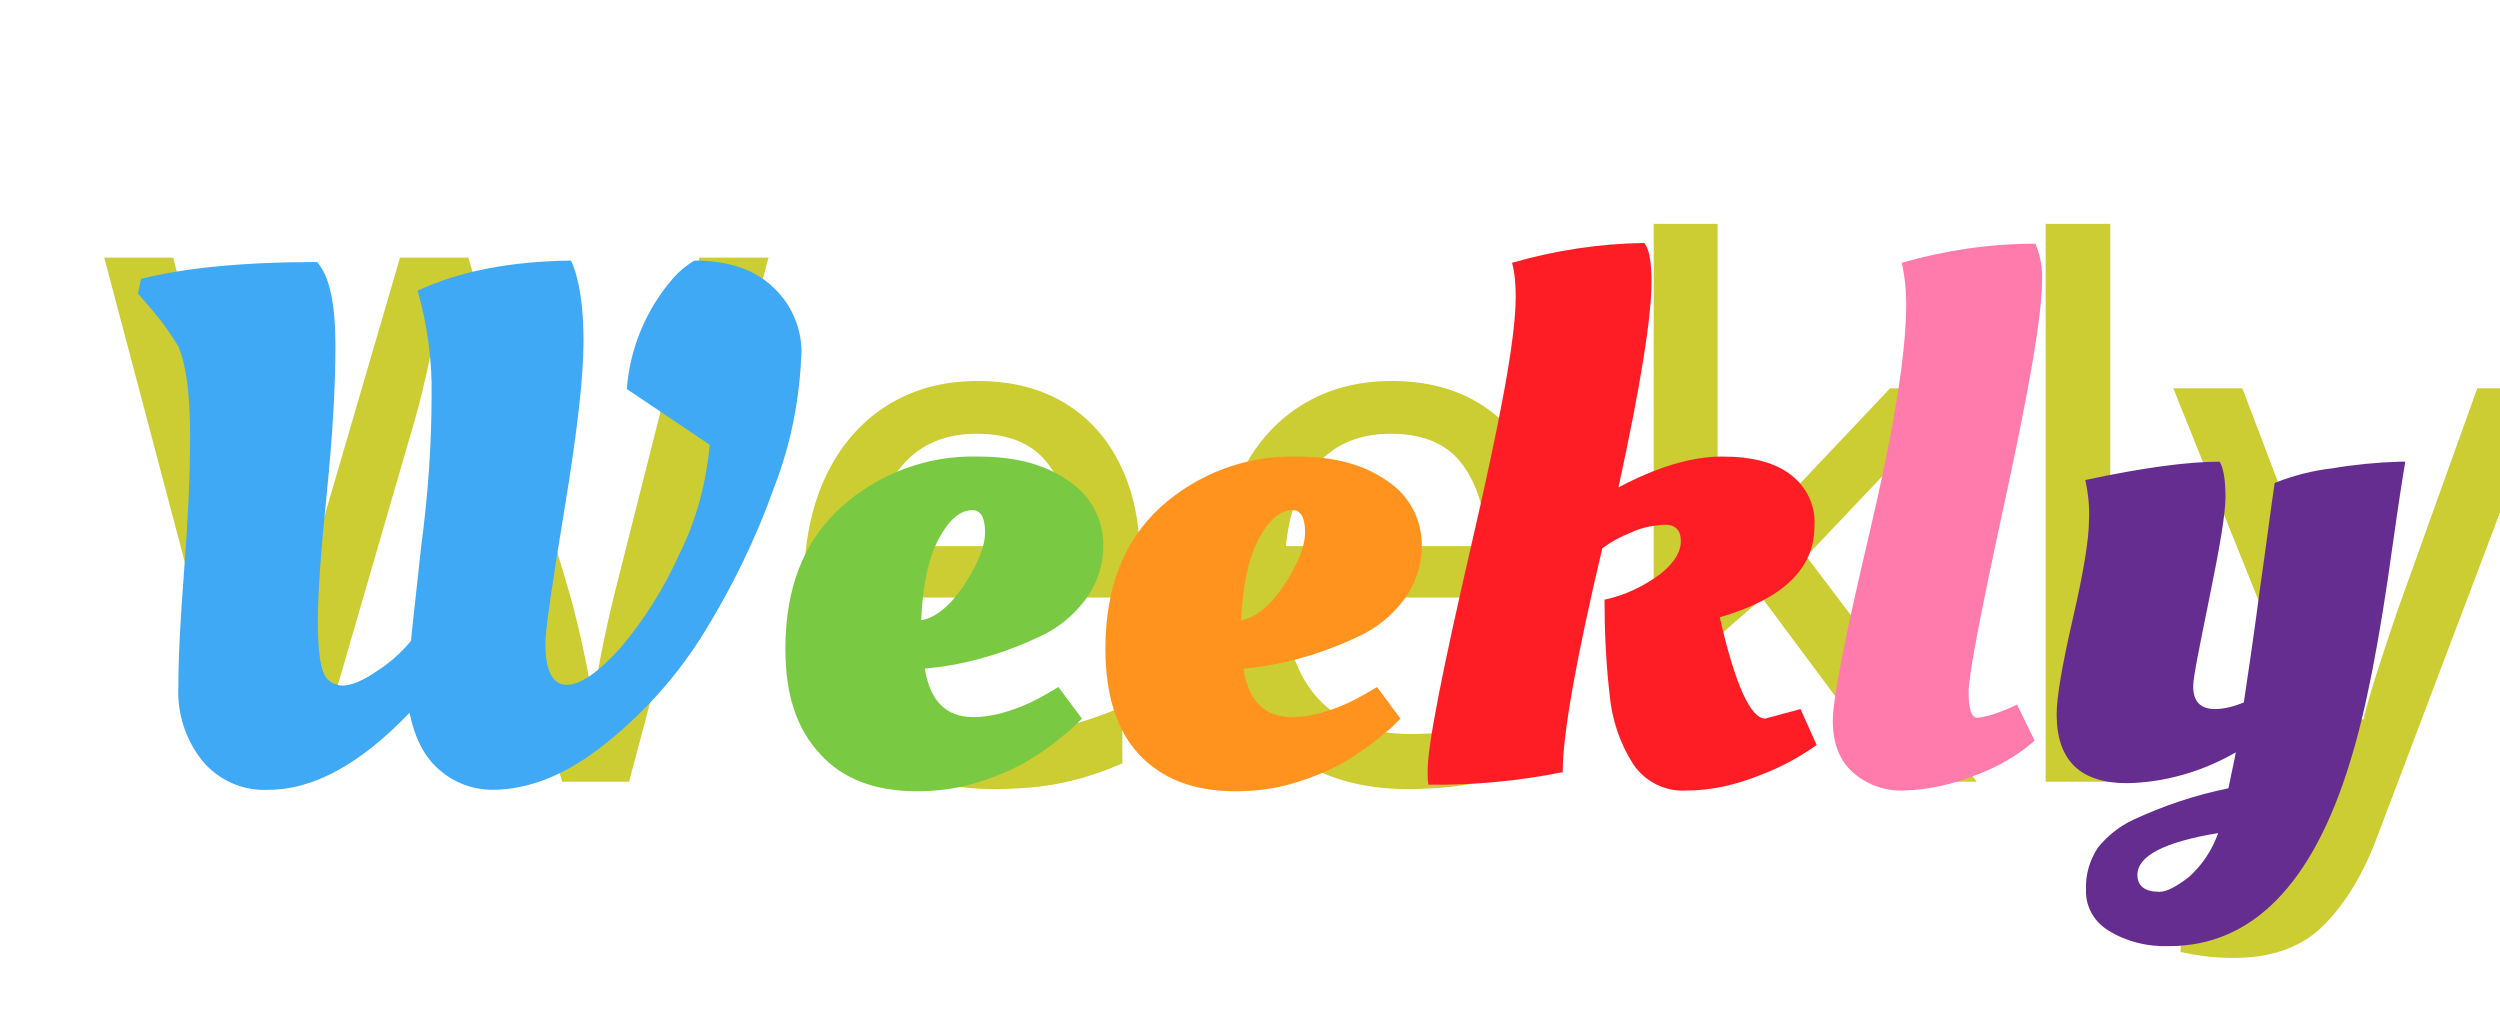
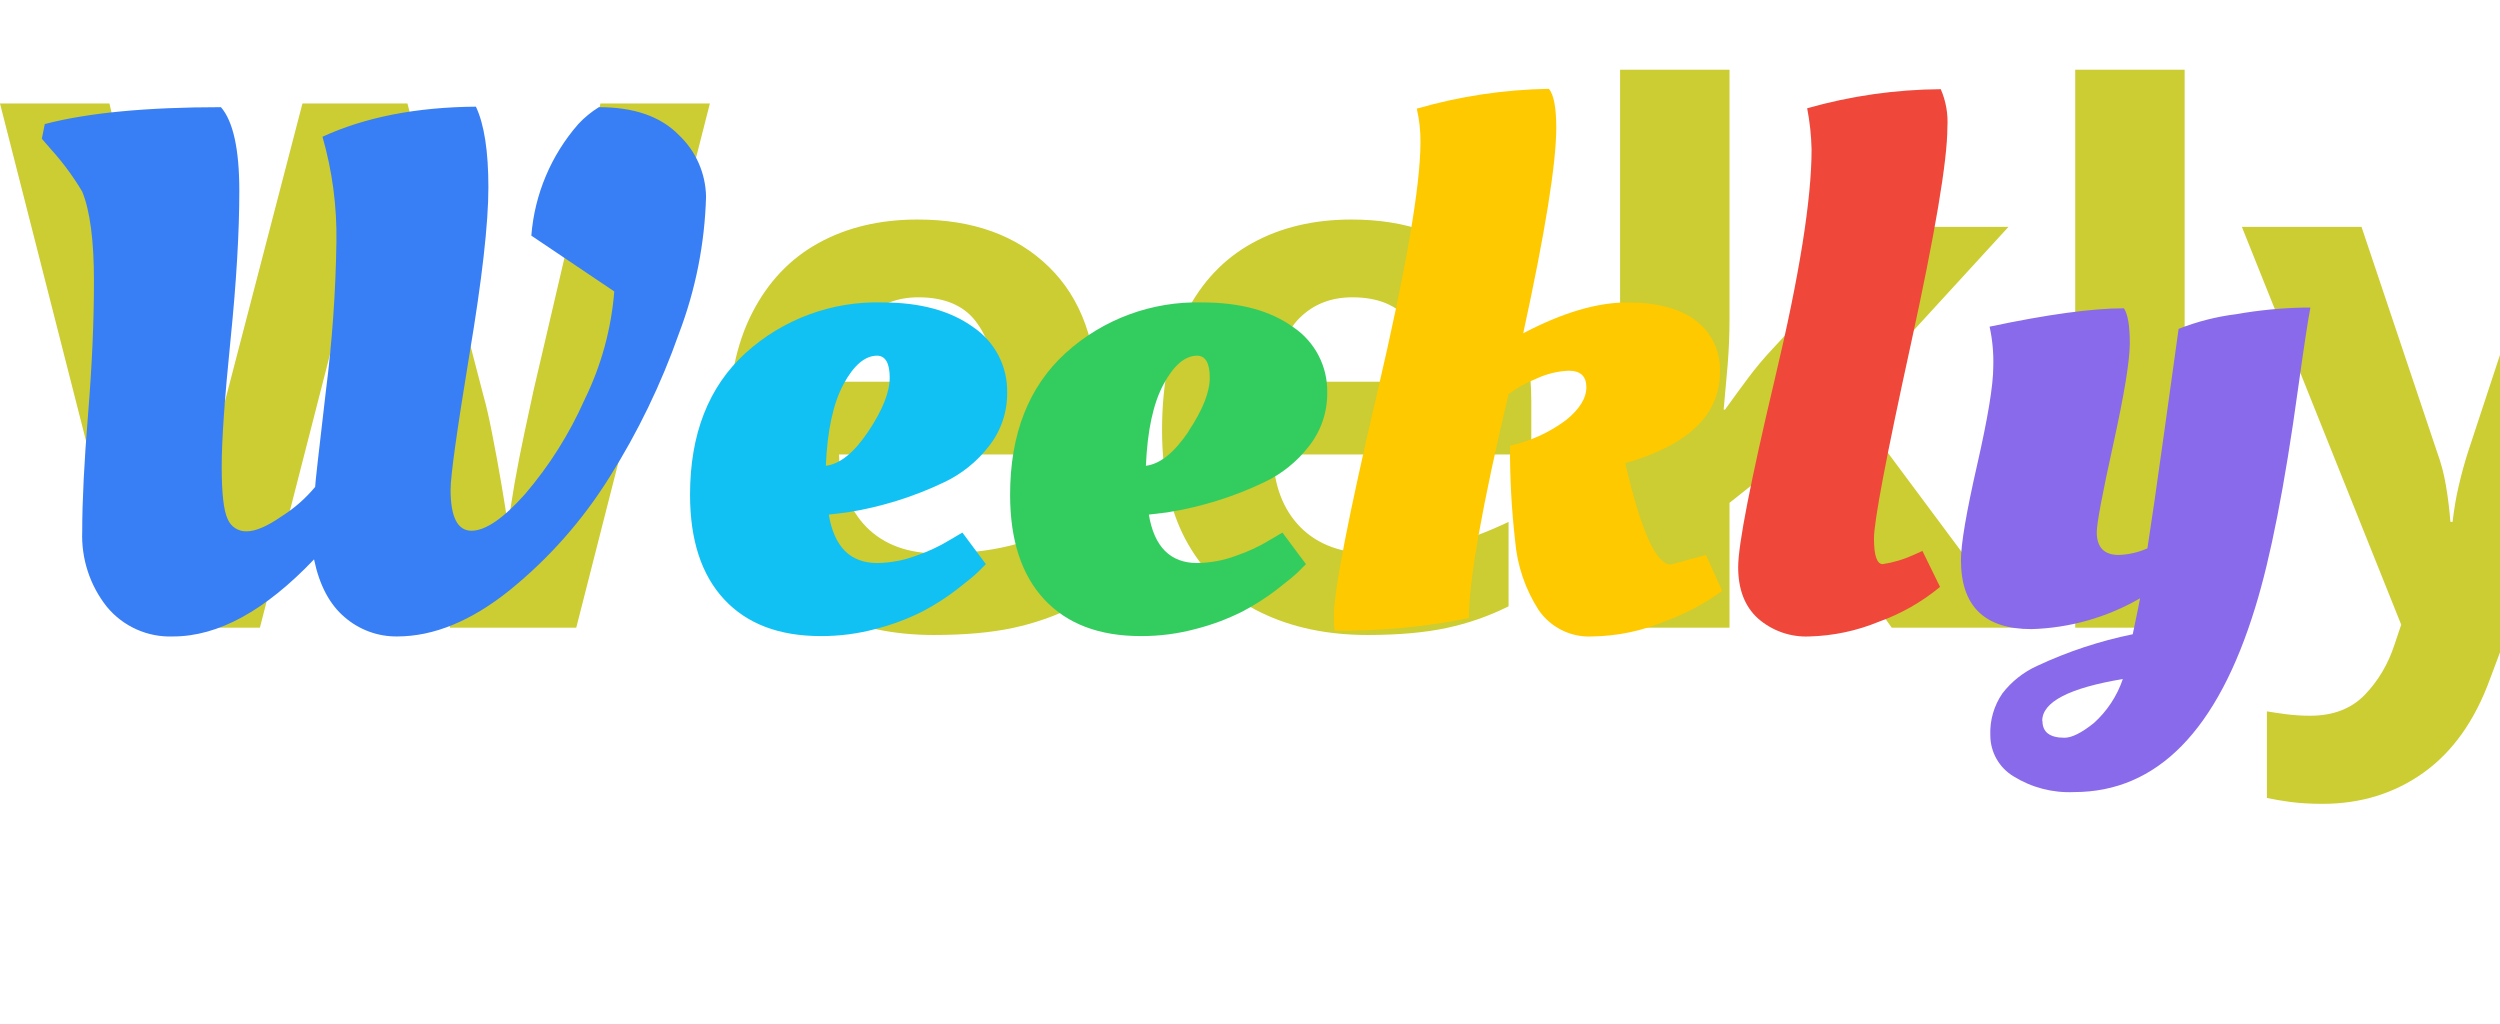
- <svg xmlns="http://www.w3.org/2000/svg" version="1.1" id="Layer_1" x="0px" y="0px" viewBox="0 0 340.6 139.4" style="enable-background:new 0 0 340.6 139.4;" xml:space="preserve">
-   <style type="text/css">
- 	.st0{fill:#CCCC33;}
- 	.st1{font-family:'OleoScript-Bold';}
- 	.st2{font-size:100px;}
- 	.st3{fill:#3FA9F5;}
- 	.st4{fill:#7AC943;}
- 	.st5{fill:#FF931E;}
- 	.st6{fill:#FF1D25;}
- 	.st7{fill:#FF7BAC;}
- 	.st8{fill:#662D91;}
- </style>
-   <text transform="matrix(1 0 0 1 13 106.5)" class="st0 st1 st2">Weekly</text>
-   <path class="st3" d="M27.6,103.7c-2.3-2.9-3.5-6.5-3.3-10.2c0-4.1,0.3-9.5,0.8-16s0.8-12.6,0.8-18.1c0-5.5-0.5-9.6-1.6-12.2  c-1.2-2-2.6-3.9-4.2-5.7l-1.3-1.5l0.4-2c5.9-1.5,13.9-2.3,24-2.3c1.7,1.9,2.5,5.7,2.5,11.4c0,5.7-0.4,12.4-1.2,20.3  c-0.8,7.9-1.2,13.6-1.2,17.2c0,3.6,0.3,6,0.8,7.1c0.4,1.1,1.5,1.7,2.6,1.7c1.2,0,2.8-0.7,4.7-2c1.7-1.1,3.3-2.5,4.6-4.1  c0-0.4,0.5-4.7,1.4-13c0.9-6.8,1.4-13.6,1.4-20.4c0.1-4.8-0.6-9.7-1.9-14.3c5.8-2.7,12.8-4,20.9-4.1c1.1,2.4,1.7,6.1,1.7,11  c0,4.9-0.9,12.6-2.6,22.9c-1.7,10.3-2.6,16.4-2.6,18.3c0,3.7,1,5.6,2.9,5.6c1.9,0,4.3-1.7,7.3-5c3.3-3.9,6-8.2,8.1-12.9  c2.3-4.6,3.6-9.6,4.1-14.8l-11.3-7.6c0.4-5.6,2.7-11,6.4-15.2c0.8-0.9,1.8-1.7,2.8-2.3c4.8,0,8.4,1.3,10.9,3.8  c2.3,2.2,3.6,5.2,3.7,8.4c-0.2,6.4-1.4,12.7-3.7,18.6c-2.4,6.8-5.6,13.4-9.4,19.6c-3.6,5.9-8.2,11.1-13.6,15.4  c-5.2,4.2-10.4,6.3-15.4,6.3c-2.6,0-5.1-0.9-7.1-2.6c-2.1-1.7-3.5-4.4-4.2-7.9c-6.7,7-13.1,10.5-19.2,10.5  C33.1,107.8,29.8,106.3,27.6,103.7z" />
-   <path class="st4" d="M107,88.4c0-8.3,2.5-14.7,7.6-19.3c5.1-4.6,11.8-7.1,18.7-6.9c5.1,0,9.2,1.1,12.4,3.4c3,2,4.7,5.4,4.6,8.9  c0,2.6-0.9,5.2-2.5,7.3c-1.6,2.1-3.7,3.8-6.1,4.9c-4.2,2-8.6,3.4-13.2,4.1l-2.5,0.3c0.7,4.4,2.9,6.6,6.6,6.6c1.8,0,3.6-0.4,5.3-1  c1.6-0.5,3.2-1.3,4.6-2.1l1.7-1l3.2,4.3l-1.1,1.1c-0.4,0.4-1.4,1.2-2.9,2.4c-1.5,1.1-3,2.1-4.7,3c-2,1-4.1,1.8-6.2,2.4  c-2.5,0.7-5,1-7.6,1c-5.7,0-10.1-1.7-13.1-5C108.5,99.3,107,94.6,107,88.4z M131.3,79.8c1.9-2.9,2.9-5.3,2.9-7.3c0-2-0.6-3-1.7-3  c-1.7,0-3.2,1.3-4.6,3.9c-1.4,2.6-2.2,6.3-2.4,11.1C127.4,84.2,129.4,82.6,131.3,79.8L131.3,79.8z" />
-   <path class="st5" d="M150.6,88.4c0-8.3,2.5-14.7,7.5-19.3c5.1-4.6,11.8-7.1,18.6-6.9c5.1,0,9.2,1.1,12.4,3.4c3,2,4.7,5.4,4.6,8.9  c0,2.6-0.9,5.2-2.5,7.3c-1.6,2.1-3.7,3.8-6.1,4.9c-4.2,2-8.6,3.4-13.2,4.1l-2.5,0.3c0.7,4.4,2.9,6.6,6.6,6.6c1.8,0,3.6-0.4,5.3-1  c1.6-0.5,3.2-1.3,4.6-2.1l1.7-1l3.2,4.3l-1.1,1.1c-0.4,0.4-1.4,1.2-2.9,2.4c-1.5,1.1-3,2.1-4.7,3c-2,1-4.1,1.8-6.2,2.4  c-2.5,0.7-5,1-7.6,1c-5.7,0-10-1.7-13.1-5S150.6,94.6,150.6,88.4z M174.9,79.8c1.9-2.9,2.9-5.3,2.9-7.3c0-2-0.6-3-1.7-3  c-1.7,0-3.2,1.3-4.6,3.9c-1.4,2.6-2.2,6.3-2.4,11.1C171,84.2,173,82.6,174.9,79.8L174.9,79.8z" />
-   <path class="st6" d="M206.5,40.4c0-1.5-0.1-3.1-0.5-4.6c5.9-1.7,11.9-2.6,18-2.7c0.7,0.8,1,2.6,1,5.3c0,4.9-1.5,14.2-4.5,28  c5.3-2.8,10-4.2,14.1-4.2c4.1,0,7.2,0.8,9.4,2.5c2.2,1.7,3.4,4.3,3.2,7c0,5.8-4.3,9.9-12.9,12.4c2.1,9.2,4.2,13.8,6.2,13.8l4.8-1.3  l2.2,4.9c-2.4,1.7-5,3.1-7.7,4.1c-3.2,1.3-6.6,2.1-10,2.1c-2.9,0.2-5.7-1.2-7.3-3.6c-1.8-2.8-2.9-6.1-3.2-9.4  c-0.5-4.3-0.7-8.7-0.7-13c2.8-0.6,5.3-1.8,7.6-3.5c1.9-1.5,2.8-3,2.8-4.5c0-1.5-0.8-2.3-2.4-2.2c-1.5,0.1-3.1,0.4-4.5,1.1  c-1.3,0.5-2.6,1.2-3.8,2.1c-3.6,15.2-5.4,25.4-5.4,30.5c-6,1.2-12.2,1.8-18.3,1.7c-0.1-0.6-0.1-1.3-0.1-1.9c0-3.5,2-13.6,5.9-30.5  S206.5,46.3,206.5,40.4z" />
-   <path class="st7" d="M268.9,105.7c-3,1.2-6.2,1.9-9.5,2c-2.6,0.1-5.1-0.8-7-2.5c-1.8-1.6-2.7-4-2.7-7s1.7-11.6,5-25.6  c3.3-14,5-24.4,5-31.2c0-1.9-0.2-3.8-0.6-5.6c5.9-1.7,12-2.6,18.2-2.6c0.7,1.6,1,3.4,0.9,5.2c0,4.5-1.7,14.4-5,29.6s-5,24-5,26.3  s0.4,3.5,1.2,3.5c1.5-0.2,2.9-0.7,4.3-1.3l1.1-0.5l2.4,4.9C274.8,103,272,104.6,268.9,105.7z" />
-   <path class="st8" d="M326.9,62.9h0.8c-0.3,1.7-0.9,5.5-1.7,11.2c-1.8,13.1-3.7,22.9-5.8,29.6c-5.1,16.8-13.4,25.2-24.7,25.2  c-2.9,0.1-5.8-0.6-8.2-2.1c-2-1.2-3.2-3.3-3.1-5.6c-0.1-2,0.5-4,1.6-5.7c1.3-1.6,2.9-2.9,4.8-3.8c4.1-1.9,8.5-3.4,13-4.3  c0.5-2.5,0.9-4.2,1-4.9c-4.5,2.6-9.6,4.1-14.8,4.2c-6.4,0-9.6-3.1-9.6-9.4c0-2.2,0.7-6.5,2.2-13s2.2-10.9,2.2-13.4  c0.1-1.8-0.1-3.7-0.5-5.5c7.9-1.7,14-2.5,18.3-2.5c0.5,0.8,0.8,2.4,0.8,4.8s-0.8,6.9-2.2,13.8s-2.2,10.8-2.2,12c0,2.1,1,3.1,3,3.1  c1.3,0,2.7-0.4,3.9-0.9c0.5-3.4,1.3-8.6,2.2-15.5c1-7,1.6-11.8,2-14.4c2.5-1,5.2-1.7,7.9-2C320.7,63.3,323.8,63,326.9,62.9z   M291.2,119.2c0,1.5,1,2.3,3,2.3c1,0,2.3-0.7,4-2c1.8-1.6,3.2-3.7,4-6C294.9,114.7,291.2,116.6,291.2,119.2L291.2,119.2z" />
+ <svg xmlns="http://www.w3.org/2000/svg" id="Layer_1" data-name="Layer 1" viewBox="0 0 340.56 139.37">
+   <defs>
+     <style>.cls-1{font-size:100px;fill:#cc3;font-family:Oleo Script;font-weight:700;}.cls-2{fill:#387ef5;}.cls-3{fill:#11c1f3;}.cls-4{fill:#33cd5f;}.cls-5{fill:#ffc900;}.cls-6{fill:#ef473a;}.cls-7{fill:#886aea;}</style>
+   </defs>
+   <text class="cls-1" transform="translate(0 85.5)">Weekly</text>
+   <path class="cls-2" d="M97.62,286.32a15.54,15.54,0,0,1-3.35-10.25q0-6.2.8-16t0.8-18.1q0-8.3-1.6-12.2a35.77,35.77,0,0,0-4.2-5.7l-1.3-1.5,0.4-2q8.8-2.3,24-2.3,2.5,2.9,2.5,11.4T114.47,250q-1.2,11.85-1.2,17.25t0.8,7.1a2.69,2.69,0,0,0,2.6,1.7q1.8,0,4.7-2A19.45,19.45,0,0,0,126,270q0-.6,1.45-12.95a181.81,181.81,0,0,0,1.45-20.45,48.92,48.92,0,0,0-1.9-14.3q8.7-4,20.9-4.1,1.7,3.6,1.7,11T147,252.07q-2.55,15.5-2.55,18.3,0,5.6,2.85,5.6t7.3-5a52.57,52.57,0,0,0,8.1-12.85,40.83,40.83,0,0,0,4.05-14.75l-11.3-7.6a26.19,26.19,0,0,1,6.4-15.2,13.6,13.6,0,0,1,2.8-2.3q7.2,0,10.9,3.8a11.81,11.81,0,0,1,3.7,8.4,56.72,56.72,0,0,1-3.7,18.65,97.21,97.21,0,0,1-9.45,19.55,62,62,0,0,1-13.6,15.4q-7.85,6.3-15.35,6.3a10.73,10.73,0,0,1-7.1-2.6q-3.1-2.6-4.2-7.9-10,10.5-19.2,10.5A11.13,11.13,0,0,1,97.62,286.32Z" transform="translate(-83.07 -203.67)" />
+   <path class="cls-3" d="M177.07,271.07q0-12.4,7.55-19.3a26.62,26.62,0,0,1,18.65-6.9q7.7,0,12.35,3.35a10.5,10.5,0,0,1,4.65,8.95,11.54,11.54,0,0,1-2.5,7.3,16.69,16.69,0,0,1-6.1,4.9,47.89,47.89,0,0,1-13.2,4.1l-2.5.3q1.1,6.6,6.6,6.6a15.72,15.72,0,0,0,5.3-1,23.09,23.09,0,0,0,4.6-2.15l1.7-1,3.2,4.3-1.1,1.1q-0.6.6-2.85,2.35a32.21,32.21,0,0,1-4.7,3,31.3,31.3,0,0,1-6.25,2.35,28.46,28.46,0,0,1-7.6,1q-8.5,0-13.15-5T177.07,271.07Zm24.3-8.65q2.9-4.35,2.9-7.3t-1.7-3q-2.5,0-4.6,3.9t-2.4,11.1Q198.47,266.77,201.37,262.42Z" transform="translate(-83.07 -203.67)" />
+   <path class="cls-4" d="M220.67,271.07q0-12.4,7.55-19.3a26.62,26.62,0,0,1,18.65-6.9q7.7,0,12.35,3.35a10.5,10.5,0,0,1,4.65,8.95,11.54,11.54,0,0,1-2.5,7.3,16.69,16.69,0,0,1-6.1,4.9,47.88,47.88,0,0,1-13.2,4.1l-2.5.3q1.1,6.6,6.6,6.6a15.72,15.72,0,0,0,5.3-1,23.12,23.12,0,0,0,4.6-2.15l1.7-1,3.2,4.3-1.1,1.1q-0.6.6-2.85,2.35a32.21,32.21,0,0,1-4.7,3,31.31,31.31,0,0,1-6.25,2.35,28.46,28.46,0,0,1-7.6,1q-8.5,0-13.15-5T220.67,271.07Zm24.3-8.65q2.9-4.35,2.9-7.3t-1.7-3q-2.5,0-4.6,3.9t-2.4,11.1Q242.07,266.77,245,262.42Z" transform="translate(-83.07 -203.67)" />
+   <path class="cls-5" d="M276.57,223.07a19.08,19.08,0,0,0-.5-4.6,69,69,0,0,1,18-2.7q1,1.2,1,5.3,0,7.3-4.5,28,8-4.2,14.15-4.2t9.4,2.5a8.33,8.33,0,0,1,3.25,7q0,8.7-12.9,12.4,3.2,13.8,6.2,13.8l4.8-1.3,2.2,4.9a31.76,31.76,0,0,1-7.7,4.1,26.66,26.66,0,0,1-10,2.1,8.32,8.32,0,0,1-7.3-3.6,20.59,20.59,0,0,1-3.2-9.4,109,109,0,0,1-.7-13,19.63,19.63,0,0,0,7.6-3.45q2.8-2.25,2.8-4.5t-2.4-2.25a11.53,11.53,0,0,0-4.45,1.1,15.94,15.94,0,0,0-3.75,2.1q-5.4,22.8-5.4,30.5a85.89,85.89,0,0,1-18.3,1.7,15.63,15.63,0,0,1-.1-1.9q0-5.2,5.9-30.45T276.57,223.07Z" transform="translate(-83.07 -203.67)" />
+   <path class="cls-6" d="M339,288.37a26.61,26.61,0,0,1-9.45,2,9.94,9.94,0,0,1-7-2.45q-2.7-2.45-2.7-7t5-25.65q5-21,5-31.25a33.44,33.44,0,0,0-.6-5.6,68.17,68.17,0,0,1,18.2-2.6,11.17,11.17,0,0,1,.9,5.2q0,6.8-5,29.65t-5,26.35q0,3.5,1.2,3.5a16.08,16.08,0,0,0,4.3-1.3l1.1-.5,2.4,4.9A27.84,27.84,0,0,1,339,288.37Z" transform="translate(-83.07 -203.67)" />
+   <path class="cls-7" d="M397,245.57h0.8q-0.5,2.6-1.7,11.2-2.7,19.6-5.8,29.6-7.7,25.2-24.7,25.2a14.37,14.37,0,0,1-8.25-2.15,6.52,6.52,0,0,1-3.15-5.6,9.39,9.39,0,0,1,1.65-5.7,12.45,12.45,0,0,1,4.75-3.75,58.08,58.08,0,0,1,13-4.3q0.8-3.8,1-4.9a31.33,31.33,0,0,1-14.8,4.2q-9.6,0-9.6-9.4,0-3.3,2.2-12.95t2.2-13.35a22.23,22.23,0,0,0-.5-5.5q11.8-2.5,18.3-2.5,0.8,1.2.8,4.75t-2.25,13.75q-2.25,10.2-2.25,12,0,3.1,3,3.1a10.51,10.51,0,0,0,3.9-.9q0.8-5.1,2.25-15.55t2-14.35a32.07,32.07,0,0,1,7.85-2A58.86,58.86,0,0,1,397,245.57Zm-35.7,56.3q0,2.3,3,2.3,1.5,0,4-2a14.19,14.19,0,0,0,3.95-6Q361.27,298,361.27,301.87Z" transform="translate(-83.07 -203.67)" />
</svg>
